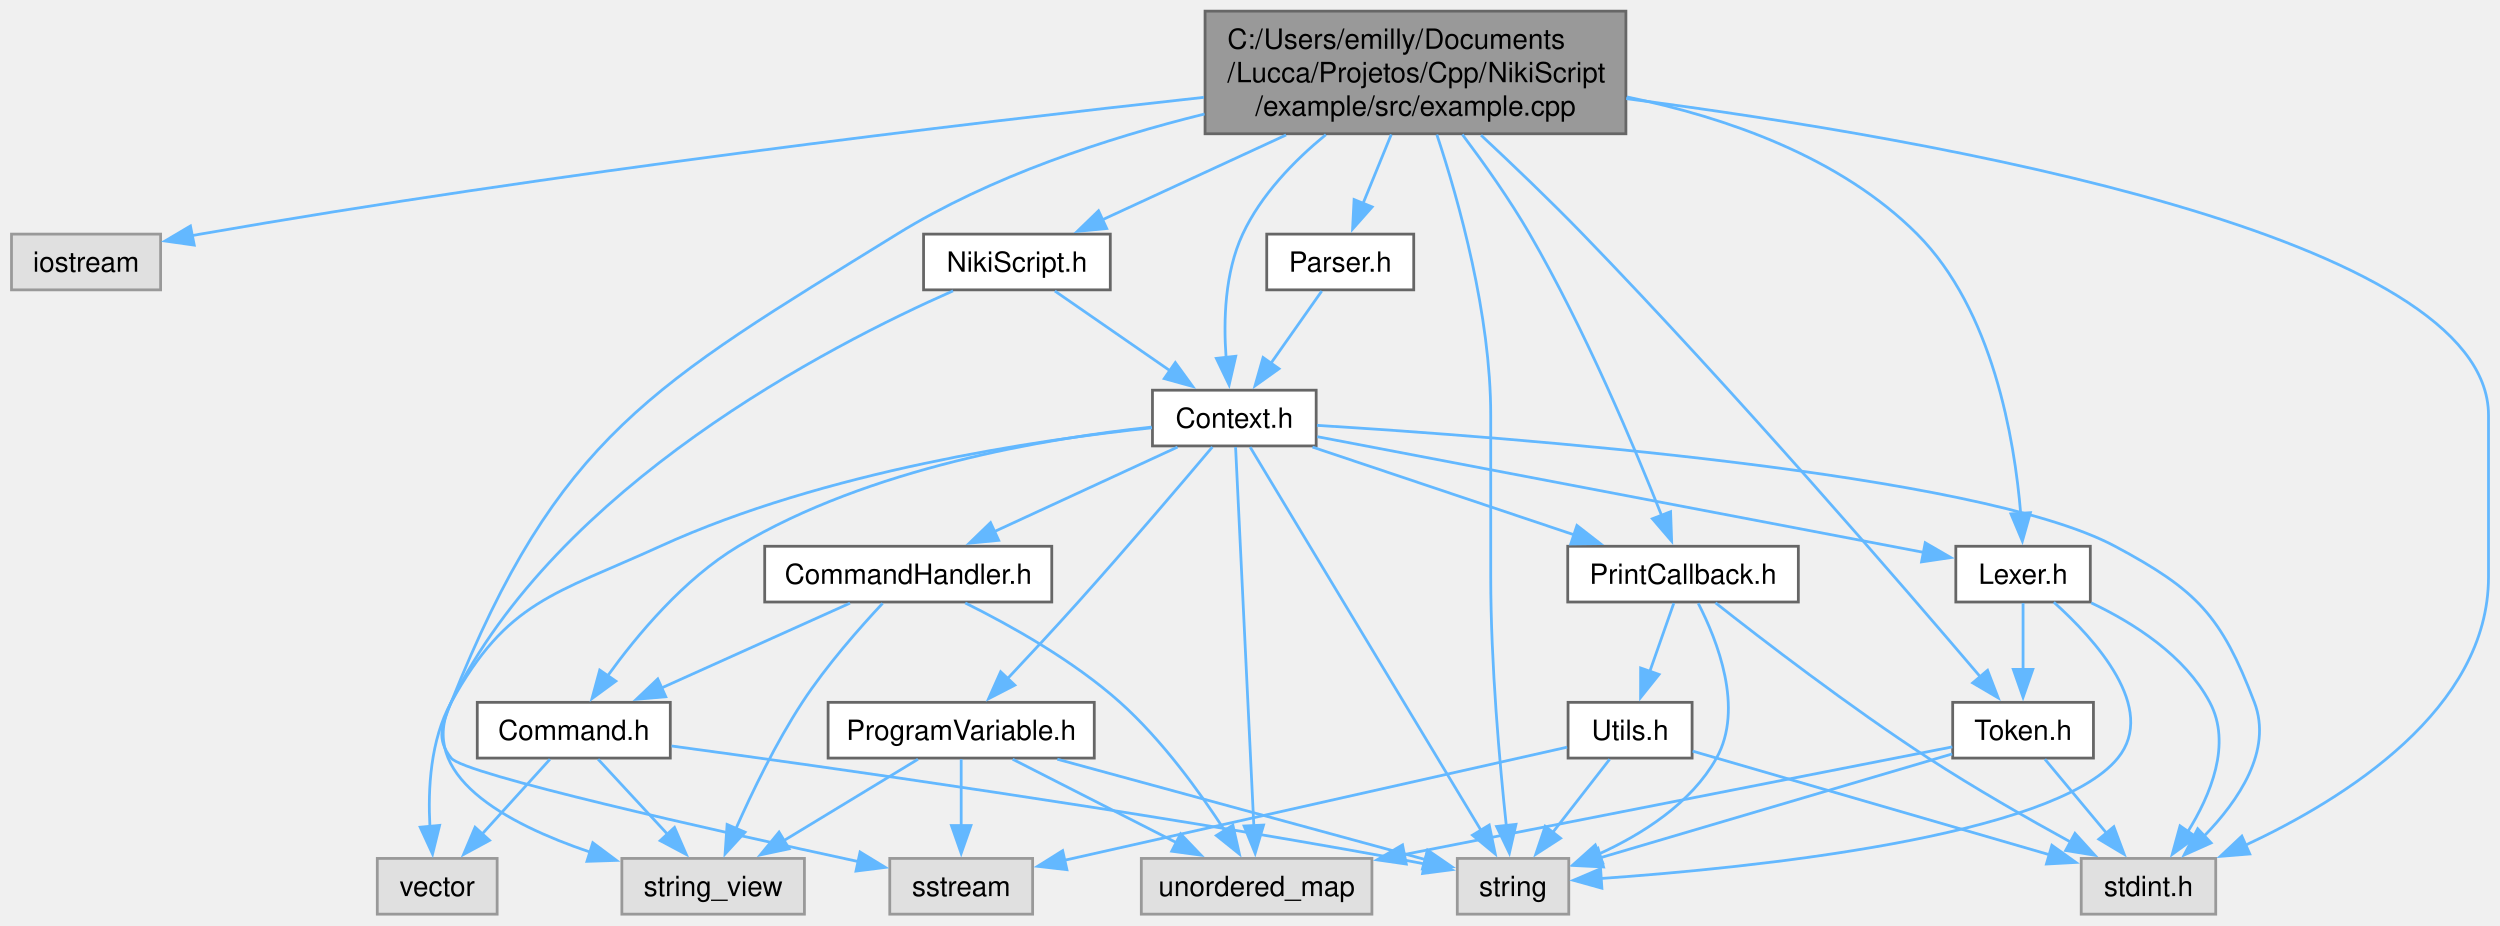
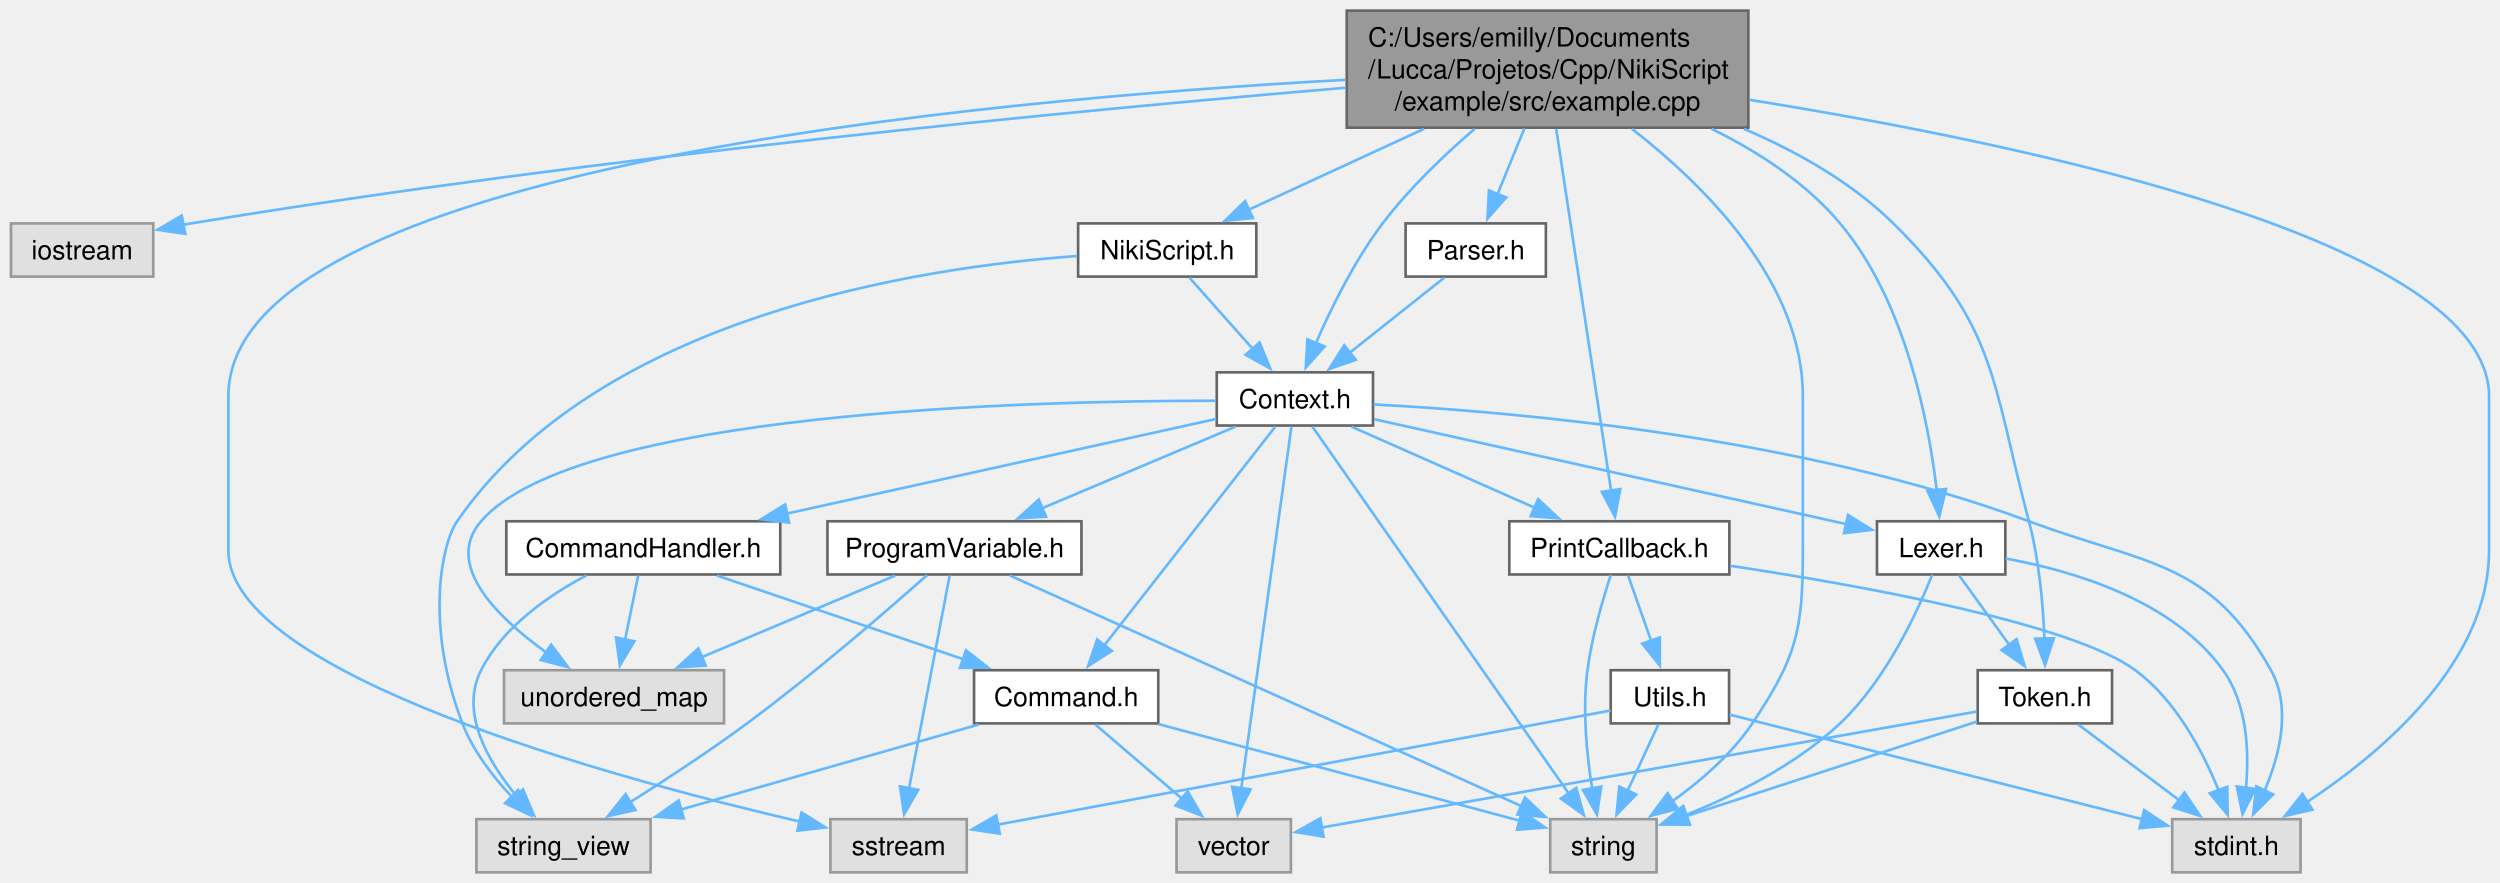
- <svg xmlns="http://www.w3.org/2000/svg" xmlns:xlink="http://www.w3.org/1999/xlink" width="897pt" height="332pt" viewBox="0.00 0.00 896.75 332.00">
+ <svg xmlns="http://www.w3.org/2000/svg" xmlns:xlink="http://www.w3.org/1999/xlink" width="940pt" height="332pt" viewBox="0.00 0.00 939.75 332.00">
  <g id="graph0" class="graph" transform="scale(1 1) rotate(0) translate(4 328)">
    <g id="Node000001" class="node">
      <g id="a_Node000001">
        <a xlink:title=" ">
-           <polygon fill="#999999" stroke="#666666" points="579.25,-324 428.25,-324 428.25,-280 579.25,-280 579.25,-324" />
-           <text text-anchor="start" x="436.25" y="-310.5" font-family="Helvetica,sans-Serif" font-size="10.00">C:/Users/emilly/Documents</text>
-           <text text-anchor="start" x="436.25" y="-298.5" font-family="Helvetica,sans-Serif" font-size="10.00">/Lucca/Projetos/Cpp/NikiScript</text>
-           <text text-anchor="middle" x="503.75" y="-286.5" font-family="Helvetica,sans-Serif" font-size="10.00">/example/src/example.cpp</text>
+           <polygon fill="#999999" stroke="#666666" points="653.25,-324 502.25,-324 502.25,-280 653.25,-280 653.25,-324" />
+           <text text-anchor="start" x="510.25" y="-310.5" font-family="Helvetica,sans-Serif" font-size="10.00">C:/Users/emilly/Documents</text>
+           <text text-anchor="start" x="510.25" y="-298.5" font-family="Helvetica,sans-Serif" font-size="10.00">/Lucca/Projetos/Cpp/NikiScript</text>
+           <text text-anchor="middle" x="577.75" y="-286.5" font-family="Helvetica,sans-Serif" font-size="10.00">/example/src/example.cpp</text>
        </a>
      </g>
    </g>
    <g id="Node000002" class="node">
      <g id="a_Node000002">
        <a xlink:title=" ">
          <polygon fill="#e0e0e0" stroke="#999999" points="53.5,-244 0,-244 0,-224 53.5,-224 53.5,-244" />
          <text text-anchor="middle" x="26.75" y="-230.5" font-family="Helvetica,sans-Serif" font-size="10.00">iostream</text>
        </a>
      </g>
    </g>
    <g id="edge1_Node000001_Node000002" class="edge">
      <g id="a_edge1_Node000001_Node000002">
        <a xlink:title=" ">
-           <path fill="none" stroke="#63b8ff" d="M427.83,-293.08C340.61,-283.52 193.33,-265.95 67.75,-244 66.74,-243.82 65.73,-243.64 64.7,-243.45" />
-           <polygon fill="#63b8ff" stroke="#63b8ff" points="65.57,-240.05 55.08,-241.53 64.2,-246.92 65.57,-240.05" />
+           <path fill="none" stroke="#63b8ff" d="M501.8,-295.01C401.86,-286.57 220.92,-269.3 67.75,-244 66.74,-243.83 65.72,-243.66 64.7,-243.48" />
+           <polygon fill="#63b8ff" stroke="#63b8ff" points="65.55,-240.08 55.06,-241.6 64.21,-246.95 65.55,-240.08" />
        </a>
      </g>
    </g>
    <g id="Node000003" class="node">
      <g id="a_Node000003">
        <a xlink:title=" ">
-           <polygon fill="#e0e0e0" stroke="#999999" points="558.75,-20 518.75,-20 518.75,0 558.75,0 558.75,-20" />
-           <text text-anchor="middle" x="538.75" y="-6.5" font-family="Helvetica,sans-Serif" font-size="10.00">string</text>
+           <polygon fill="#e0e0e0" stroke="#999999" points="618.75,-20 578.75,-20 578.75,0 618.75,0 618.75,-20" />
+           <text text-anchor="middle" x="598.75" y="-6.5" font-family="Helvetica,sans-Serif" font-size="10.00">string</text>
        </a>
      </g>
    </g>
    <g id="edge2_Node000001_Node000003" class="edge">
      <g id="a_edge2_Node000001_Node000003">
        <a xlink:title=" ">
-           <path fill="none" stroke="#63b8ff" d="M511.41,-279.72C519.4,-255.62 530.75,-215.01 530.75,-179 530.75,-179 530.75,-179 530.75,-121 530.75,-89.79 533.99,-53.72 536.35,-31.64" />
-           <polygon fill="#63b8ff" stroke="#63b8ff" points="539.81,-32.23 537.44,-21.9 532.85,-31.46 539.81,-32.23" />
+           <path fill="none" stroke="#63b8ff" d="M609.45,-279.57C637.41,-257.84 673.75,-221.45 673.75,-179 673.75,-179 673.75,-179 673.75,-121 673.75,-90.9 671.47,-81.02 654.75,-56 647,-44.41 635.34,-34.36 624.67,-26.72" />
+           <polygon fill="#63b8ff" stroke="#63b8ff" points="626.78,-23.92 616.53,-21.24 622.88,-29.73 626.78,-23.92" />
        </a>
      </g>
    </g>
    <g id="Node000004" class="node">
      <g id="a_Node000004">
        <a xlink:title=" ">
-           <polygon fill="#e0e0e0" stroke="#999999" points="790.88,-20 742.62,-20 742.62,0 790.88,0 790.88,-20" />
-           <text text-anchor="middle" x="766.75" y="-6.5" font-family="Helvetica,sans-Serif" font-size="10.00">stdint.h</text>
+           <polygon fill="#e0e0e0" stroke="#999999" points="860.88,-20 812.62,-20 812.62,0 860.88,0 860.88,-20" />
+           <text text-anchor="middle" x="836.75" y="-6.5" font-family="Helvetica,sans-Serif" font-size="10.00">stdint.h</text>
        </a>
      </g>
    </g>
    <g id="edge3_Node000001_Node000004" class="edge">
      <g id="a_edge3_Node000001_Node000004">
        <a xlink:title=" ">
-           <path fill="none" stroke="#63b8ff" d="M579.35,-292.61C691.48,-278.03 888.75,-243.24 888.75,-179 888.75,-179 888.75,-179 888.75,-121 888.75,-73.63 837.39,-41.42 801.32,-24.64" />
-           <polygon fill="#63b8ff" stroke="#63b8ff" points="803.09,-21.6 792.53,-20.74 800.25,-28 803.09,-21.6" />
+           <path fill="none" stroke="#63b8ff" d="M653.69,-290.46C757.71,-273.85 931.75,-237.34 931.75,-179 931.75,-179 931.75,-179 931.75,-121 931.75,-78.97 891.54,-45.07 863.44,-26.51" />
+           <polygon fill="#63b8ff" stroke="#63b8ff" points="865.34,-23.57 855.01,-21.19 861.6,-29.49 865.34,-23.57" />
        </a>
      </g>
    </g>
    <g id="Node000005" class="node">
      <g id="a_Node000005">
        <a xlink:title=" ">
-           <polygon fill="#e0e0e0" stroke="#999999" points="366.38,-20 315.12,-20 315.12,0 366.38,0 366.38,-20" />
-           <text text-anchor="middle" x="340.75" y="-6.5" font-family="Helvetica,sans-Serif" font-size="10.00">sstream</text>
+           <polygon fill="#e0e0e0" stroke="#999999" points="359.38,-20 308.12,-20 308.12,0 359.38,0 359.38,-20" />
+           <text text-anchor="middle" x="333.75" y="-6.5" font-family="Helvetica,sans-Serif" font-size="10.00">sstream</text>
        </a>
      </g>
    </g>
    <g id="edge4_Node000001_Node000005" class="edge">
      <g id="a_edge4_Node000001_Node000005">
        <a xlink:title=" ">
-           <path fill="none" stroke="#63b8ff" d="M428.07,-287.1C392.75,-278.35 351.22,-264.69 317.75,-244 230.04,-189.79 196.04,-171.74 157.75,-76 154.45,-67.75 152.27,-63 157.75,-56 162.31,-50.18 251.73,-30.13 303.86,-18.86" />
-           <polygon fill="#63b8ff" stroke="#63b8ff" points="304.47,-22.3 313.51,-16.78 303,-15.46 304.47,-22.3" />
+           <path fill="none" stroke="#63b8ff" d="M501.88,-297.99C362.93,-290.39 81.75,-264.46 81.75,-179 81.75,-179 81.75,-179 81.75,-121 81.75,-74.65 226.75,-35.32 296.77,-19.04" />
+           <polygon fill="#63b8ff" stroke="#63b8ff" points="297.29,-22.51 306.26,-16.87 295.73,-15.68 297.29,-22.51" />
        </a>
      </g>
    </g>
    <g id="Node000006" class="node">
      <g id="a_Node000006">
        <a xlink:href="_niki_script_8h.html" target="_top" xlink:title=" ">
-           <polygon fill="white" stroke="#666666" points="394.25,-244 327.25,-244 327.25,-224 394.25,-224 394.25,-244" />
-           <text text-anchor="middle" x="360.75" y="-230.5" font-family="Helvetica,sans-Serif" font-size="10.00">NikiScript.h</text>
+           <polygon fill="white" stroke="#666666" points="468.25,-244 401.25,-244 401.25,-224 468.25,-224 468.25,-244" />
+           <text text-anchor="middle" x="434.75" y="-230.5" font-family="Helvetica,sans-Serif" font-size="10.00">NikiScript.h</text>
        </a>
      </g>
    </g>
    <g id="edge5_Node000001_Node000006" class="edge">
      <g id="a_edge5_Node000001_Node000006">
        <a xlink:title=" ">
-           <path fill="none" stroke="#63b8ff" d="M457.32,-279.57C435.68,-269.58 410.53,-257.97 391.32,-249.11" />
-           <polygon fill="#63b8ff" stroke="#63b8ff" points="392.96,-246.01 382.42,-245 390.03,-252.37 392.96,-246.01" />
+           <path fill="none" stroke="#63b8ff" d="M531.32,-279.57C509.68,-269.58 484.53,-257.97 465.32,-249.11" />
+           <polygon fill="#63b8ff" stroke="#63b8ff" points="466.96,-246.01 456.42,-245 464.03,-252.37 466.96,-246.01" />
        </a>
      </g>
    </g>
    <g id="Node000008" class="node">
      <g id="a_Node000008">
        <a xlink:href="_context_8h.html" target="_top" xlink:title=" ">
-           <polygon fill="white" stroke="#666666" points="468.12,-188 409.38,-188 409.38,-168 468.12,-168 468.12,-188" />
-           <text text-anchor="middle" x="438.75" y="-174.5" font-family="Helvetica,sans-Serif" font-size="10.00">Context.h</text>
+           <polygon fill="white" stroke="#666666" points="512.12,-188 453.38,-188 453.38,-168 512.12,-168 512.12,-188" />
+           <text text-anchor="middle" x="482.75" y="-174.5" font-family="Helvetica,sans-Serif" font-size="10.00">Context.h</text>
        </a>
      </g>
    </g>
    <g id="edge40_Node000001_Node000008" class="edge">
      <g id="a_edge40_Node000001_Node000008">
        <a xlink:title=" ">
-           <path fill="none" stroke="#63b8ff" d="M471.59,-279.69C460.06,-270.23 448.31,-258.04 441.75,-244 435.3,-230.19 434.82,-212.89 435.8,-199.61" />
-           <polygon fill="#63b8ff" stroke="#63b8ff" points="439.26,-200.18 436.88,-189.86 432.3,-199.41 439.26,-200.18" />
+           <path fill="none" stroke="#63b8ff" d="M550.36,-279.57C538.75,-269.59 525.64,-257.05 515.75,-244 505.23,-230.11 496.48,-212.37 490.64,-198.92" />
+           <polygon fill="#63b8ff" stroke="#63b8ff" points="493.93,-197.72 486.86,-189.82 487.46,-200.4 493.93,-197.72" />
        </a>
      </g>
    </g>
    <g id="Node000013" class="node">
      <g id="a_Node000013">
        <a xlink:href="_print_callback_8h.html" target="_top" xlink:title=" ">
-           <polygon fill="white" stroke="#666666" points="641.12,-132 558.38,-132 558.38,-112 641.12,-112 641.12,-132" />
-           <text text-anchor="middle" x="599.75" y="-118.5" font-family="Helvetica,sans-Serif" font-size="10.00">PrintCallback.h</text>
+           <polygon fill="white" stroke="#666666" points="646.12,-132 563.38,-132 563.38,-112 646.12,-112 646.12,-132" />
+           <text text-anchor="middle" x="604.75" y="-118.5" font-family="Helvetica,sans-Serif" font-size="10.00">PrintCallback.h</text>
        </a>
      </g>
    </g>
    <g id="edge39_Node000001_Node000013" class="edge">
      <g id="a_edge39_Node000001_Node000013">
        <a xlink:title=" ">
-           <path fill="none" stroke="#63b8ff" d="M520.56,-279.75C528.42,-269.31 537.6,-256.34 544.75,-244 564.53,-209.85 582.43,-167.33 592.13,-142.86" />
-           <polygon fill="#63b8ff" stroke="#63b8ff" points="595.28,-144.41 595.66,-133.83 588.76,-141.87 595.28,-144.41" />
+           <path fill="none" stroke="#63b8ff" d="M581.01,-279.53C586.26,-244.93 596.51,-177.29 601.66,-143.39" />
+           <polygon fill="#63b8ff" stroke="#63b8ff" points="605.09,-144.1 603.13,-133.69 598.17,-143.05 605.09,-144.1" />
        </a>
      </g>
    </g>
    <g id="Node000016" class="node">
      <g id="a_Node000016">
        <a xlink:href="_lexer_8h.html" target="_top" xlink:title=" ">
-           <polygon fill="white" stroke="#666666" points="745.88,-132 697.62,-132 697.62,-112 745.88,-112 745.88,-132" />
-           <text text-anchor="middle" x="721.75" y="-118.5" font-family="Helvetica,sans-Serif" font-size="10.00">Lexer.h</text>
+           <polygon fill="white" stroke="#666666" points="749.88,-132 701.62,-132 701.62,-112 749.88,-112 749.88,-132" />
+           <text text-anchor="middle" x="725.75" y="-118.5" font-family="Helvetica,sans-Serif" font-size="10.00">Lexer.h</text>
        </a>
      </g>
    </g>
    <g id="edge42_Node000001_Node000016" class="edge">
      <g id="a_edge42_Node000001_Node000016">
        <a xlink:title=" ">
-           <path fill="none" stroke="#63b8ff" d="M579.56,-293.23C615.37,-285.87 656.2,-271.62 683.75,-244 710.88,-216.81 718.68,-170.48 720.9,-143.73" />
-           <polygon fill="#63b8ff" stroke="#63b8ff" points="724.38,-144.05 721.5,-133.85 717.4,-143.62 724.38,-144.05" />
+           <path fill="none" stroke="#63b8ff" d="M639.39,-279.59C657.05,-270.9 674.96,-259.24 687.75,-244 712.33,-214.73 721.05,-169.52 724.11,-143.44" />
+           <polygon fill="#63b8ff" stroke="#63b8ff" points="727.56,-144.14 725.06,-133.84 720.6,-143.45 727.56,-144.14" />
        </a>
      </g>
    </g>
    <g id="Node000017" class="node">
      <g id="a_Node000017">
        <a xlink:href="_token_8h.html" target="_top" xlink:title=" ">
-           <polygon fill="white" stroke="#666666" points="747,-76 696.5,-76 696.5,-56 747,-56 747,-76" />
-           <text text-anchor="middle" x="721.75" y="-62.5" font-family="Helvetica,sans-Serif" font-size="10.00">Token.h</text>
+           <polygon fill="white" stroke="#666666" points="790,-76 739.5,-76 739.5,-56 790,-56 790,-76" />
+           <text text-anchor="middle" x="764.75" y="-62.5" font-family="Helvetica,sans-Serif" font-size="10.00">Token.h</text>
        </a>
      </g>
    </g>
    <g id="edge41_Node000001_Node000017" class="edge">
      <g id="a_edge41_Node000001_Node000017">
        <a xlink:title=" ">
-           <path fill="none" stroke="#63b8ff" d="M527.26,-279.51C538.51,-269.01 552.05,-256.07 563.75,-244 618.29,-187.74 679.01,-117.36 706.62,-84.91" />
-           <polygon fill="#63b8ff" stroke="#63b8ff" points="709.01,-87.5 712.81,-77.61 703.67,-82.97 709.01,-87.5" />
+           <path fill="none" stroke="#63b8ff" d="M651.6,-279.54C671.66,-270.98 692.13,-259.4 707.75,-244 746.7,-205.6 744.71,-184.86 758.75,-132 762.59,-117.54 764.07,-100.71 764.59,-87.8" />
+           <polygon fill="#63b8ff" stroke="#63b8ff" points="768.09,-88.02 764.82,-77.94 761.09,-87.86 768.09,-88.02" />
        </a>
      </g>
    </g>
    <g id="Node000018" class="node">
      <g id="a_Node000018">
        <a xlink:href="_parser_8h.html" target="_top" xlink:title=" ">
-           <polygon fill="white" stroke="#666666" points="503.12,-244 450.38,-244 450.38,-224 503.12,-224 503.12,-244" />
-           <text text-anchor="middle" x="476.75" y="-230.5" font-family="Helvetica,sans-Serif" font-size="10.00">Parser.h</text>
+           <polygon fill="white" stroke="#666666" points="577.12,-244 524.38,-244 524.38,-224 577.12,-224 577.12,-244" />
+           <text text-anchor="middle" x="550.75" y="-230.5" font-family="Helvetica,sans-Serif" font-size="10.00">Parser.h</text>
        </a>
      </g>
    </g>
    <g id="edge43_Node000001_Node000018" class="edge">
      <g id="a_edge43_Node000001_Node000018">
        <a xlink:title=" ">
-           <path fill="none" stroke="#63b8ff" d="M495.06,-279.75C491.79,-271.75 488.08,-262.69 484.86,-254.83" />
-           <polygon fill="#63b8ff" stroke="#63b8ff" points="488.2,-253.75 481.18,-245.82 481.72,-256.4 488.2,-253.75" />
+           <path fill="none" stroke="#63b8ff" d="M569.06,-279.75C565.79,-271.75 562.08,-262.69 558.86,-254.83" />
+           <polygon fill="#63b8ff" stroke="#63b8ff" points="562.2,-253.75 555.18,-245.82 555.72,-256.4 562.2,-253.75" />
        </a>
      </g>
    </g>
    <g id="Node000007" class="node">
      <g id="a_Node000007">
        <a xlink:title=" ">
-           <polygon fill="#e0e0e0" stroke="#999999" points="284.5,-20 219,-20 219,0 284.5,0 284.5,-20" />
-           <text text-anchor="middle" x="251.75" y="-6.5" font-family="Helvetica,sans-Serif" font-size="10.00">string_view</text>
+           <polygon fill="#e0e0e0" stroke="#999999" points="240.5,-20 175,-20 175,0 240.5,0 240.5,-20" />
+           <text text-anchor="middle" x="207.75" y="-6.5" font-family="Helvetica,sans-Serif" font-size="10.00">string_view</text>
        </a>
      </g>
    </g>
    <g id="edge6_Node000006_Node000007" class="edge">
      <g id="a_edge6_Node000006_Node000007">
        <a xlink:title=" ">
-           <path fill="none" stroke="#63b8ff" d="M337.84,-223.64C293.27,-204 195.93,-153.79 157.75,-76 144.98,-49.98 177.38,-32.5 207.57,-22.27" />
-           <polygon fill="#63b8ff" stroke="#63b8ff" points="208.57,-25.63 217.06,-19.29 206.47,-18.95 208.57,-25.63" />
+           <path fill="none" stroke="#63b8ff" d="M400.87,-231.74C341.79,-227.49 221.13,-209.27 167.75,-132 161.68,-123.21 155.73,-92.32 169.75,-56 173.72,-45.72 181.09,-36.11 188.28,-28.44" />
+           <polygon fill="#63b8ff" stroke="#63b8ff" points="190.7,-30.97 195.36,-21.46 185.79,-25.99 190.7,-30.97" />
        </a>
      </g>
    </g>
    <g id="edge7_Node000006_Node000008" class="edge">
      <g id="a_edge7_Node000006_Node000008">
        <a xlink:title=" ">
-           <path fill="none" stroke="#63b8ff" d="M374.34,-223.59C385.79,-215.67 402.41,-204.16 415.91,-194.82" />
-           <polygon fill="#63b8ff" stroke="#63b8ff" points="417.58,-197.91 423.81,-189.34 413.6,-192.16 417.58,-197.91" />
+           <path fill="none" stroke="#63b8ff" d="M443.11,-223.59C449.65,-216.24 458.93,-205.8 466.87,-196.87" />
+           <polygon fill="#63b8ff" stroke="#63b8ff" points="469.45,-199.23 473.48,-189.43 464.22,-194.58 469.45,-199.23" />
        </a>
      </g>
    </g>
    <g id="edge10_Node000008_Node000003" class="edge">
      <g id="a_edge10_Node000008_Node000003">
        <a xlink:title=" ">
-           <path fill="none" stroke="#63b8ff" d="M444.41,-167.6C460.36,-141.12 505.9,-65.54 527.33,-29.96" />
-           <polygon fill="#63b8ff" stroke="#63b8ff" points="530.21,-31.97 532.37,-21.59 524.21,-28.35 530.21,-31.97" />
+           <path fill="none" stroke="#63b8ff" d="M489.32,-167.6C507.9,-141.01 561.1,-64.89 585.82,-29.5" />
+           <polygon fill="#63b8ff" stroke="#63b8ff" points="588.53,-31.74 591.39,-21.54 582.79,-27.73 588.53,-31.74" />
        </a>
      </g>
    </g>
    <g id="edge9_Node000008_Node000004" class="edge">
      <g id="a_edge9_Node000008_Node000004">
        <a xlink:title=" ">
-           <path fill="none" stroke="#63b8ff" d="M468.41,-175.37C537.19,-171.17 705.41,-158.42 754.75,-132 784.16,-116.25 792.86,-107.17 804.75,-76 811.34,-58.73 799.06,-40.71 786.74,-28.04" />
-           <polygon fill="#63b8ff" stroke="#63b8ff" points="789.22,-25.56 779.54,-21.23 784.41,-30.65 789.22,-25.56" />
+           <path fill="none" stroke="#63b8ff" d="M512.31,-175.93C563.89,-173.25 672.99,-163.95 758.75,-132 803.25,-115.42 826.58,-117.46 849.75,-76 857.56,-62.03 853.05,-44.06 847.3,-30.55" />
+           <polygon fill="#63b8ff" stroke="#63b8ff" points="850.57,-29.29 843.08,-21.81 844.27,-32.34 850.57,-29.29" />
        </a>
      </g>
    </g>
    <g id="Node000009" class="node">
      <g id="a_Node000009">
        <a xlink:title=" ">
-           <polygon fill="#e0e0e0" stroke="#999999" points="174.25,-20 131.25,-20 131.25,0 174.25,0 174.25,-20" />
-           <text text-anchor="middle" x="152.75" y="-6.5" font-family="Helvetica,sans-Serif" font-size="10.00">vector</text>
+           <polygon fill="#e0e0e0" stroke="#999999" points="481.25,-20 438.25,-20 438.25,0 481.25,0 481.25,-20" />
+           <text text-anchor="middle" x="459.75" y="-6.5" font-family="Helvetica,sans-Serif" font-size="10.00">vector</text>
        </a>
      </g>
    </g>
    <g id="edge8_Node000008_Node000009" class="edge">
      <g id="a_edge8_Node000008_Node000009">
        <a xlink:title=" ">
-           <path fill="none" stroke="#63b8ff" d="M409.19,-174.51C368.04,-170.18 291.86,-158.98 232.75,-132 194.91,-114.73 177.81,-112.45 157.75,-76 150.31,-62.47 149.38,-44.91 150.13,-31.45" />
-           <polygon fill="#63b8ff" stroke="#63b8ff" points="153.61,-31.86 151.07,-21.57 146.64,-31.2 153.61,-31.86" />
+           <path fill="none" stroke="#63b8ff" d="M481.45,-167.6C477.83,-141.46 467.58,-67.48 462.57,-31.36" />
+           <polygon fill="#63b8ff" stroke="#63b8ff" points="466.09,-31.22 461.25,-21.8 459.15,-32.18 466.09,-31.22" />
        </a>
      </g>
    </g>
    <g id="Node000010" class="node">
      <g id="a_Node000010">
        <a xlink:title=" ">
-           <polygon fill="#e0e0e0" stroke="#999999" points="488.12,-20 405.38,-20 405.38,0 488.12,0 488.12,-20" />
-           <text text-anchor="middle" x="446.75" y="-6.5" font-family="Helvetica,sans-Serif" font-size="10.00">unordered_map</text>
+           <polygon fill="#e0e0e0" stroke="#999999" points="268.12,-76 185.38,-76 185.38,-56 268.12,-56 268.12,-76" />
+           <text text-anchor="middle" x="226.75" y="-62.5" font-family="Helvetica,sans-Serif" font-size="10.00">unordered_map</text>
        </a>
      </g>
    </g>
    <g id="edge11_Node000008_Node000010" class="edge">
      <g id="a_edge11_Node000008_Node000010">
        <a xlink:title=" ">
-           <path fill="none" stroke="#63b8ff" d="M439.2,-167.6C440.46,-141.46 444.03,-67.48 445.77,-31.36" />
-           <polygon fill="#63b8ff" stroke="#63b8ff" points="449.24,-31.97 446.23,-21.81 442.25,-31.63 449.24,-31.97" />
+           <path fill="none" stroke="#63b8ff" d="M452.9,-177.32C383.07,-177.35 212.29,-173.15 176.75,-132 162.72,-115.76 182.55,-96.11 201.22,-82.7" />
+           <polygon fill="#63b8ff" stroke="#63b8ff" points="203.11,-85.64 209.44,-77.15 199.2,-79.84 203.11,-85.64" />
        </a>
      </g>
    </g>
    <g id="Node000011" class="node">
      <g id="a_Node000011">
        <a xlink:href="_command_8h.html" target="_top" xlink:title=" ">
-           <polygon fill="white" stroke="#666666" points="236.38,-76 167.12,-76 167.12,-56 236.38,-56 236.38,-76" />
-           <text text-anchor="middle" x="201.75" y="-62.5" font-family="Helvetica,sans-Serif" font-size="10.00">Command.h</text>
+           <polygon fill="white" stroke="#666666" points="431.38,-76 362.12,-76 362.12,-56 431.38,-56 431.38,-76" />
+           <text text-anchor="middle" x="396.75" y="-62.5" font-family="Helvetica,sans-Serif" font-size="10.00">Command.h</text>
        </a>
      </g>
    </g>
    <g id="edge12_Node000008_Node000011" class="edge">
      <g id="a_edge12_Node000008_Node000011">
        <a xlink:title=" ">
-           <path fill="none" stroke="#63b8ff" d="M409.02,-174.76C371.95,-170.83 307.75,-160.22 260.75,-132 241.22,-120.27 224.38,-100.07 213.75,-85.3" />
-           <polygon fill="#63b8ff" stroke="#63b8ff" points="216.83,-83.61 208.28,-77.35 211.06,-87.58 216.83,-83.61" />
+           <path fill="none" stroke="#63b8ff" d="M475.42,-167.62C461.2,-149.44 429.66,-109.09 411.12,-85.38" />
+           <polygon fill="#63b8ff" stroke="#63b8ff" points="413.91,-83.27 405,-77.55 408.4,-87.58 413.91,-83.27" />
        </a>
      </g>
    </g>
    <g id="Node000012" class="node">
      <g id="a_Node000012">
        <a xlink:href="_command_handler_8h.html" target="_top" xlink:title=" ">
-           <polygon fill="white" stroke="#666666" points="373.25,-132 270.25,-132 270.25,-112 373.25,-112 373.25,-132" />
-           <text text-anchor="middle" x="321.75" y="-118.5" font-family="Helvetica,sans-Serif" font-size="10.00">CommandHandler.h</text>
+           <polygon fill="white" stroke="#666666" points="289.25,-132 186.25,-132 186.25,-112 289.25,-112 289.25,-132" />
+           <text text-anchor="middle" x="237.75" y="-118.5" font-family="Helvetica,sans-Serif" font-size="10.00">CommandHandler.h</text>
        </a>
      </g>
    </g>
    <g id="edge16_Node000008_Node000012" class="edge">
      <g id="a_edge16_Node000008_Node000012">
        <a xlink:title=" ">
-           <path fill="none" stroke="#63b8ff" d="M418.37,-167.59C400.19,-159.21 373.32,-146.8 352.53,-137.21" />
-           <polygon fill="#63b8ff" stroke="#63b8ff" points="354.21,-134.13 343.66,-133.11 351.28,-140.48 354.21,-134.13" />
+           <path fill="none" stroke="#63b8ff" d="M453.2,-170.49C413.29,-161.69 341.45,-145.86 291.76,-134.91" />
+           <polygon fill="#63b8ff" stroke="#63b8ff" points="292.58,-131.5 282.06,-132.77 291.07,-138.34 292.58,-131.5" />
        </a>
      </g>
    </g>
    <g id="edge20_Node000008_Node000013" class="edge">
      <g id="a_edge20_Node000008_Node000013">
        <a xlink:title=" ">
-           <path fill="none" stroke="#63b8ff" d="M466.79,-167.59C492.84,-158.86 531.85,-145.77 560.89,-136.03" />
-           <polygon fill="#63b8ff" stroke="#63b8ff" points="561.68,-139.46 570.05,-132.96 559.46,-132.82 561.68,-139.46" />
+           <path fill="none" stroke="#63b8ff" d="M504,-167.59C523.04,-159.17 551.23,-146.69 572.95,-137.07" />
+           <polygon fill="#63b8ff" stroke="#63b8ff" points="574.22,-140.34 581.95,-133.09 571.39,-133.94 574.22,-140.34" />
        </a>
      </g>
    </g>
    <g id="Node000015" class="node">
      <g id="a_Node000015">
        <a xlink:href="_program_variable_8h.html" target="_top" xlink:title=" ">
-           <polygon fill="white" stroke="#666666" points="388.5,-76 293,-76 293,-56 388.5,-56 388.5,-76" />
-           <text text-anchor="middle" x="340.75" y="-62.5" font-family="Helvetica,sans-Serif" font-size="10.00">ProgramVariable.h</text>
+           <polygon fill="white" stroke="#666666" points="402.5,-132 307,-132 307,-112 402.5,-112 402.5,-132" />
+           <text text-anchor="middle" x="354.75" y="-118.5" font-family="Helvetica,sans-Serif" font-size="10.00">ProgramVariable.h</text>
        </a>
      </g>
    </g>
    <g id="edge27_Node000008_Node000015" class="edge">
      <g id="a_edge27_Node000008_Node000015">
        <a xlink:title=" ">
-           <path fill="none" stroke="#63b8ff" d="M430.89,-167.64C420.16,-154.92 400.25,-131.52 382.75,-112 374.47,-102.77 365.07,-92.66 357.26,-84.37" />
-           <polygon fill="#63b8ff" stroke="#63b8ff" points="360,-82.17 350.59,-77.31 354.91,-86.98 360,-82.17" />
+           <path fill="none" stroke="#63b8ff" d="M460.45,-167.59C440.39,-159.13 410.63,-146.58 387.8,-136.94" />
+           <polygon fill="#63b8ff" stroke="#63b8ff" points="389.19,-133.73 378.61,-133.07 386.47,-140.18 389.19,-133.73" />
        </a>
      </g>
    </g>
    <g id="edge32_Node000008_Node000016" class="edge">
      <g id="a_edge32_Node000008_Node000016">
        <a xlink:title=" ">
-           <path fill="none" stroke="#63b8ff" d="M468.5,-171.32C520.97,-161.31 629.71,-140.56 686.1,-129.8" />
-           <polygon fill="#63b8ff" stroke="#63b8ff" points="686.64,-133.26 695.81,-127.95 685.33,-126.39 686.64,-133.26" />
+           <path fill="none" stroke="#63b8ff" d="M512.55,-170.38C557.39,-160.41 642.07,-141.59 690.12,-130.92" />
+           <polygon fill="#63b8ff" stroke="#63b8ff" points="690.73,-134.37 699.73,-128.78 689.21,-127.53 690.73,-134.37" />
        </a>
      </g>
    </g>
    <g id="edge15_Node000011_Node000003" class="edge">
      <g id="a_edge15_Node000011_Node000003">
        <a xlink:title=" ">
-           <path fill="none" stroke="#63b8ff" d="M236.83,-60.34C292.21,-52.83 403.24,-37.14 496.75,-20 500.16,-19.37 503.72,-18.68 507.26,-17.96" />
-           <polygon fill="#63b8ff" stroke="#63b8ff" points="507.74,-21.44 516.81,-15.95 506.3,-14.59 507.74,-21.44" />
+           <path fill="none" stroke="#63b8ff" d="M431.48,-55.72C469.64,-45.51 530.43,-29.27 567.26,-19.42" />
+           <polygon fill="#63b8ff" stroke="#63b8ff" points="568.1,-22.82 576.85,-16.85 566.29,-16.05 568.1,-22.82" />
        </a>
      </g>
    </g>
    <g id="edge14_Node000011_Node000007" class="edge">
      <g id="a_edge14_Node000011_Node000007">
        <a xlink:title=" ">
-           <path fill="none" stroke="#63b8ff" d="M210.46,-55.59C217.34,-48.16 227.14,-37.58 235.47,-28.58" />
-           <polygon fill="#63b8ff" stroke="#63b8ff" points="237.89,-31.12 242.11,-21.41 232.75,-26.37 237.89,-31.12" />
+           <path fill="none" stroke="#63b8ff" d="M363.83,-55.59C332.72,-46.71 285.83,-33.31 251.57,-23.52" />
+           <polygon fill="#63b8ff" stroke="#63b8ff" points="252.96,-20.28 242.38,-20.9 251.04,-27.01 252.96,-20.28" />
        </a>
      </g>
    </g>
    <g id="edge13_Node000011_Node000009" class="edge">
      <g id="a_edge13_Node000011_Node000009">
        <a xlink:title=" ">
-           <path fill="none" stroke="#63b8ff" d="M193.21,-55.59C186.47,-48.16 176.86,-37.58 168.71,-28.58" />
-           <polygon fill="#63b8ff" stroke="#63b8ff" points="171.52,-26.47 162.2,-21.42 166.33,-31.18 171.52,-26.47" />
+           <path fill="none" stroke="#63b8ff" d="M407.72,-55.59C416.67,-47.93 429.52,-36.91 440.21,-27.75" />
+           <polygon fill="#63b8ff" stroke="#63b8ff" points="442.44,-30.45 447.75,-21.28 437.88,-25.13 442.44,-30.45" />
        </a>
      </g>
    </g>
    <g id="edge18_Node000012_Node000007" class="edge">
      <g id="a_edge18_Node000012_Node000007">
        <a xlink:title=" ">
-           <path fill="none" stroke="#63b8ff" d="M312.57,-111.54C304.37,-102.79 292.37,-89.18 283.75,-76 274.27,-61.51 265.73,-43.81 259.86,-30.54" />
-           <polygon fill="#63b8ff" stroke="#63b8ff" points="263.19,-29.41 256.03,-21.6 256.76,-32.17 263.19,-29.41" />
+           <path fill="none" stroke="#63b8ff" d="M216.34,-111.63C202.27,-104.19 185,-92.33 176.75,-76 168.69,-60.04 179.31,-41.63 190.25,-28.48" />
+           <polygon fill="#63b8ff" stroke="#63b8ff" points="192.51,-31.2 196.64,-21.44 187.33,-26.5 192.51,-31.2" />
        </a>
      </g>
    </g>
    <g id="edge17_Node000012_Node000010" class="edge">
      <g id="a_edge17_Node000012_Node000010">
        <a xlink:title=" ">
-           <path fill="none" stroke="#63b8ff" d="M342.21,-111.65C358.38,-103.63 380.95,-91.03 397.75,-76 412.86,-62.49 426.42,-43.71 435.42,-29.81" />
-           <polygon fill="#63b8ff" stroke="#63b8ff" points="438.23,-31.92 440.57,-21.58 432.3,-28.21 438.23,-31.92" />
+           <path fill="none" stroke="#63b8ff" d="M235.83,-111.59C234.48,-104.93 232.61,-95.75 230.91,-87.44" />
+           <polygon fill="#63b8ff" stroke="#63b8ff" points="234.37,-86.88 228.95,-77.78 227.51,-88.28 234.37,-86.88" />
        </a>
      </g>
    </g>
    <g id="edge19_Node000012_Node000011" class="edge">
      <g id="a_edge19_Node000012_Node000011">
        <a xlink:title=" ">
-           <path fill="none" stroke="#63b8ff" d="M300.85,-111.59C282.12,-103.17 254.39,-90.69 233.03,-81.07" />
-           <polygon fill="#63b8ff" stroke="#63b8ff" points="234.75,-78.01 224.2,-77.1 231.88,-84.4 234.75,-78.01" />
+           <path fill="none" stroke="#63b8ff" d="M265.45,-111.59C291.05,-102.9 329.36,-89.89 358,-80.16" />
+           <polygon fill="#63b8ff" stroke="#63b8ff" points="359.06,-83.5 367.41,-76.97 356.81,-76.87 359.06,-83.5" />
        </a>
      </g>
    </g>
    <g id="edge22_Node000013_Node000003" class="edge">
      <g id="a_edge22_Node000013_Node000003">
        <a xlink:title=" ">
-           <path fill="none" stroke="#63b8ff" d="M605.19,-111.54C612.02,-98.29 621.71,-73.83 611.75,-56 602.67,-39.73 585.03,-28.62 569.36,-21.5" />
-           <polygon fill="#63b8ff" stroke="#63b8ff" points="570.94,-18.37 560.36,-17.78 568.26,-24.84 570.94,-18.37" />
+           <path fill="none" stroke="#63b8ff" d="M601.55,-111.83C598.59,-102.84 594.41,-88.67 592.75,-76 590.81,-61.17 592.46,-44.35 594.52,-31.54" />
+           <polygon fill="#63b8ff" stroke="#63b8ff" points="597.95,-32.24 596.32,-21.77 591.07,-30.97 597.95,-32.24" />
        </a>
      </g>
    </g>
    <g id="edge21_Node000013_Node000004" class="edge">
      <g id="a_edge21_Node000013_Node000004">
        <a xlink:title=" ">
-           <path fill="none" stroke="#63b8ff" d="M611.39,-111.71C627.94,-98.66 659.41,-74.44 687.75,-56 704.3,-45.23 723.55,-34.23 738.9,-25.81" />
-           <polygon fill="#63b8ff" stroke="#63b8ff" points="740.37,-28.99 747.49,-21.15 737.03,-22.84 740.37,-28.99" />
+           <path fill="none" stroke="#63b8ff" d="M646.4,-115.28C695.92,-107.8 774.88,-93.58 798.75,-76 814.03,-64.74 824.2,-45.35 830.14,-30.67" />
+           <polygon fill="#63b8ff" stroke="#63b8ff" points="833.32,-32.16 833.5,-21.57 826.75,-29.74 833.32,-32.16" />
        </a>
      </g>
    </g>
    <g id="Node000014" class="node">
      <g id="a_Node000014">
        <a xlink:href="_utils_8h.html" target="_top" xlink:title=" ">
-           <polygon fill="white" stroke="#666666" points="603,-76 558.5,-76 558.5,-56 603,-56 603,-76" />
-           <text text-anchor="middle" x="580.75" y="-62.5" font-family="Helvetica,sans-Serif" font-size="10.00">Utils.h</text>
+           <polygon fill="white" stroke="#666666" points="646,-76 601.5,-76 601.5,-56 646,-56 646,-76" />
+           <text text-anchor="middle" x="623.75" y="-62.5" font-family="Helvetica,sans-Serif" font-size="10.00">Utils.h</text>
        </a>
      </g>
    </g>
    <g id="edge23_Node000013_Node000014" class="edge">
      <g id="a_edge23_Node000013_Node000014">
        <a xlink:title=" ">
-           <path fill="none" stroke="#63b8ff" d="M596.44,-111.59C594.07,-104.86 590.79,-95.53 587.84,-87.15" />
-           <polygon fill="#63b8ff" stroke="#63b8ff" points="591.14,-86 584.52,-77.73 584.54,-88.32 591.14,-86" />
+           <path fill="none" stroke="#63b8ff" d="M608.06,-111.59C610.43,-104.86 613.71,-95.53 616.66,-87.15" />
+           <polygon fill="#63b8ff" stroke="#63b8ff" points="619.96,-88.32 619.98,-77.73 613.36,-86 619.96,-88.32" />
        </a>
      </g>
    </g>
    <g id="edge25_Node000014_Node000003" class="edge">
      <g id="a_edge25_Node000014_Node000003">
        <a xlink:title=" ">
-           <path fill="none" stroke="#63b8ff" d="M573.43,-55.59C567.77,-48.32 559.76,-38.02 552.86,-29.15" />
-           <polygon fill="#63b8ff" stroke="#63b8ff" points="555.81,-27.24 546.91,-21.49 550.29,-31.54 555.81,-27.24" />
+           <path fill="none" stroke="#63b8ff" d="M619.4,-55.59C616.2,-48.7 611.76,-39.1 607.81,-30.57" />
+           <polygon fill="#63b8ff" stroke="#63b8ff" points="611.07,-29.28 603.69,-21.67 604.72,-32.22 611.07,-29.28" />
        </a>
      </g>
    </g>
    <g id="edge24_Node000014_Node000004" class="edge">
      <g id="a_edge24_Node000014_Node000004">
        <a xlink:title=" ">
-           <path fill="none" stroke="#63b8ff" d="M603.19,-58.49C634.97,-49.26 693.44,-32.28 731.17,-21.33" />
-           <polygon fill="#63b8ff" stroke="#63b8ff" points="732.09,-24.71 740.71,-18.56 730.13,-17.99 732.09,-24.71" />
+           <path fill="none" stroke="#63b8ff" d="M646.14,-59.32C683.11,-49.95 757.18,-31.17 801.32,-19.98" />
+           <polygon fill="#63b8ff" stroke="#63b8ff" points="802.08,-23.4 810.91,-17.55 800.36,-16.61 802.08,-23.4" />
        </a>
      </g>
    </g>
    <g id="edge26_Node000014_Node000005" class="edge">
      <g id="a_edge26_Node000014_Node000005">
        <a xlink:title=" ">
-           <path fill="none" stroke="#63b8ff" d="M558.17,-59.92C516.71,-50.59 428.08,-30.65 377.72,-19.32" />
-           <polygon fill="#63b8ff" stroke="#63b8ff" points="378.69,-15.95 368.17,-17.17 377.15,-22.78 378.69,-15.95" />
+           <path fill="none" stroke="#63b8ff" d="M601.48,-60.85C551.88,-51.62 431.94,-29.28 370.85,-17.91" />
+           <polygon fill="#63b8ff" stroke="#63b8ff" points="371.77,-14.52 361.29,-16.13 370.48,-21.4 371.77,-14.52" />
        </a>
      </g>
    </g>
    <g id="edge28_Node000015_Node000003" class="edge">
      <g id="a_edge28_Node000015_Node000003">
        <a xlink:title=" ">
-           <path fill="none" stroke="#63b8ff" d="M375.24,-55.59C412.53,-45.42 471.45,-29.35 507.45,-19.54" />
-           <polygon fill="#63b8ff" stroke="#63b8ff" points="508.09,-22.99 516.82,-16.98 506.25,-16.24 508.09,-22.99" />
+           <path fill="none" stroke="#63b8ff" d="M375.55,-111.62C418.61,-92.21 517.66,-47.56 568.07,-24.83" />
+           <polygon fill="#63b8ff" stroke="#63b8ff" points="569.29,-28.12 576.96,-20.82 566.41,-21.74 569.29,-28.12" />
        </a>
      </g>
    </g>
    <g id="edge30_Node000015_Node000005" class="edge">
      <g id="a_edge30_Node000015_Node000005">
        <a xlink:title=" ">
-           <path fill="none" stroke="#63b8ff" d="M340.75,-55.59C340.75,-49.01 340.75,-39.96 340.75,-31.73" />
-           <polygon fill="#63b8ff" stroke="#63b8ff" points="344.25,-31.81 340.75,-21.81 337.25,-31.81 344.25,-31.81" />
+           <path fill="none" stroke="#63b8ff" d="M352.96,-111.62C349.6,-94.01 342.26,-55.59 337.69,-31.65" />
+           <polygon fill="#63b8ff" stroke="#63b8ff" points="341.13,-31.01 335.82,-21.84 334.26,-32.32 341.13,-31.01" />
        </a>
      </g>
    </g>
    <g id="edge29_Node000015_Node000007" class="edge">
      <g id="a_edge29_Node000015_Node000007">
        <a xlink:title=" ">
-           <path fill="none" stroke="#63b8ff" d="M325.25,-55.59C311.93,-47.51 292.47,-35.71 276.92,-26.27" />
-           <polygon fill="#63b8ff" stroke="#63b8ff" points="279.03,-23.46 268.67,-21.26 275.4,-29.44 279.03,-23.46" />
+           <path fill="none" stroke="#63b8ff" d="M344.47,-111.77C329.84,-98.79 301.99,-74.65 276.75,-56 262.54,-45.5 245.98,-34.66 232.65,-26.25" />
+           <polygon fill="#63b8ff" stroke="#63b8ff" points="234.79,-23.46 224.45,-21.14 231.09,-29.4 234.79,-23.46" />
        </a>
      </g>
    </g>
    <g id="edge31_Node000015_Node000010" class="edge">
      <g id="a_edge31_Node000015_Node000010">
        <a xlink:title=" ">
-           <path fill="none" stroke="#63b8ff" d="M359.21,-55.59C375.45,-47.32 399.36,-35.14 418.08,-25.6" />
-           <polygon fill="#63b8ff" stroke="#63b8ff" points="419.47,-28.82 426.79,-21.17 416.29,-22.59 419.47,-28.82" />
+           <path fill="none" stroke="#63b8ff" d="M332.45,-111.59C312.39,-103.13 282.63,-90.58 259.8,-80.94" />
+           <polygon fill="#63b8ff" stroke="#63b8ff" points="261.19,-77.73 250.61,-77.07 258.47,-84.18 261.19,-77.73" />
        </a>
      </g>
    </g>
    <g id="edge34_Node000016_Node000003" class="edge">
      <g id="a_edge34_Node000016_Node000003">
        <a xlink:title=" ">
-           <path fill="none" stroke="#63b8ff" d="M732.79,-111.92C747.53,-98.69 770.22,-73.78 755.75,-56 732.72,-27.7 624.71,-16.63 570.28,-12.8" />
-           <polygon fill="#63b8ff" stroke="#63b8ff" points="570.63,-9.31 560.42,-12.15 570.16,-16.3 570.63,-9.31" />
+           <path fill="none" stroke="#63b8ff" d="M722.4,-111.93C716.97,-98.28 705.08,-72.3 687.75,-56 671.17,-40.4 648.15,-28.96 629.68,-21.51" />
+           <polygon fill="#63b8ff" stroke="#63b8ff" points="631.14,-18.33 620.55,-18.03 628.64,-24.87 631.14,-18.33" />
        </a>
      </g>
    </g>
    <g id="edge33_Node000016_Node000004" class="edge">
      <g id="a_edge33_Node000016_Node000004">
        <a xlink:title=" ">
-           <path fill="none" stroke="#63b8ff" d="M746.21,-111.69C761.44,-104.47 779.79,-92.82 788.75,-76 796.7,-61.09 789.08,-42.74 780.71,-29.35" />
-           <polygon fill="#63b8ff" stroke="#63b8ff" points="783.83,-27.7 775.27,-21.46 778.07,-31.68 783.83,-27.7" />
+           <path fill="none" stroke="#63b8ff" d="M750.02,-117.98C774.96,-113.47 812.73,-102.46 831.75,-76 840.85,-63.33 841.6,-45.47 840.36,-31.67" />
+           <polygon fill="#63b8ff" stroke="#63b8ff" points="843.85,-31.35 839.04,-21.91 836.91,-32.29 843.85,-31.35" />
        </a>
      </g>
    </g>
    <g id="edge35_Node000016_Node000017" class="edge">
      <g id="a_edge35_Node000016_Node000017">
        <a xlink:title=" ">
-           <path fill="none" stroke="#63b8ff" d="M721.75,-111.59C721.75,-105.01 721.75,-95.96 721.75,-87.73" />
-           <polygon fill="#63b8ff" stroke="#63b8ff" points="725.25,-87.81 721.75,-77.81 718.25,-87.81 725.25,-87.81" />
+           <path fill="none" stroke="#63b8ff" d="M732.54,-111.59C737.74,-104.39 745.08,-94.23 751.44,-85.43" />
+           <polygon fill="#63b8ff" stroke="#63b8ff" points="754.13,-87.68 757.15,-77.53 748.46,-83.58 754.13,-87.68" />
        </a>
      </g>
    </g>
    <g id="edge37_Node000017_Node000003" class="edge">
      <g id="a_edge37_Node000017_Node000003">
        <a xlink:title=" ">
-           <path fill="none" stroke="#63b8ff" d="M696.3,-57.49C663.25,-47.74 605.57,-30.72 569.92,-20.2" />
-           <polygon fill="#63b8ff" stroke="#63b8ff" points="571.22,-16.93 560.63,-17.46 569.23,-23.64 571.22,-16.93" />
+           <path fill="none" stroke="#63b8ff" d="M739.18,-56.68C709.77,-47.12 661.51,-31.42 629.93,-21.14" />
+           <polygon fill="#63b8ff" stroke="#63b8ff" points="631.15,-17.86 620.56,-18.09 628.98,-24.52 631.15,-17.86" />
        </a>
      </g>
    </g>
    <g id="edge36_Node000017_Node000004" class="edge">
      <g id="a_edge36_Node000017_Node000004">
        <a xlink:title=" ">
-           <path fill="none" stroke="#63b8ff" d="M729.59,-55.59C735.72,-48.24 744.42,-37.8 751.86,-28.87" />
-           <polygon fill="#63b8ff" stroke="#63b8ff" points="754.32,-31.38 758.03,-21.46 748.94,-26.9 754.32,-31.38" />
-         </a>
-       </g>
-     </g>
-     <g id="edge38_Node000017_Node000010" class="edge">
-       <g id="a_edge38_Node000017_Node000010">
-         <a xlink:title=" ">
-           <path fill="none" stroke="#63b8ff" d="M696.37,-60.02C651.78,-51.26 558.5,-32.94 499.45,-21.35" />
-           <polygon fill="#63b8ff" stroke="#63b8ff" points="500.45,-17.98 489.96,-19.49 499.1,-24.85 500.45,-17.98" />
+           <path fill="none" stroke="#63b8ff" d="M777.29,-55.59C787.72,-47.77 802.8,-36.46 815.16,-27.19" />
+           <polygon fill="#63b8ff" stroke="#63b8ff" points="817.24,-30.01 823.14,-21.21 813.04,-24.41 817.24,-30.01" />
+         </a>
+       </g>
+     </g>
+     <g id="edge38_Node000017_Node000009" class="edge">
+       <g id="a_edge38_Node000017_Node000009">
+         <a xlink:title=" ">
+           <path fill="none" stroke="#63b8ff" d="M739.01,-60.44C683.81,-50.67 554.1,-27.7 492.86,-16.86" />
+           <polygon fill="#63b8ff" stroke="#63b8ff" points="493.52,-13.42 483.06,-15.13 492.3,-20.32 493.52,-13.42" />
        </a>
      </g>
    </g>
    <g id="edge44_Node000018_Node000008" class="edge">
      <g id="a_edge44_Node000018_Node000008">
        <a xlink:title=" ">
-           <path fill="none" stroke="#63b8ff" d="M470.13,-223.59C465.06,-216.39 457.91,-206.23 451.72,-197.43" />
-           <polygon fill="#63b8ff" stroke="#63b8ff" points="454.78,-195.7 446.16,-189.54 449.06,-199.73 454.78,-195.7" />
+           <path fill="none" stroke="#63b8ff" d="M538.91,-223.59C529.06,-215.77 514.82,-204.46 503.14,-195.19" />
+           <polygon fill="#63b8ff" stroke="#63b8ff" points="505.65,-192.72 495.64,-189.24 501.3,-198.2 505.65,-192.72" />
        </a>
      </g>
    </g>
  </g>
</svg>
